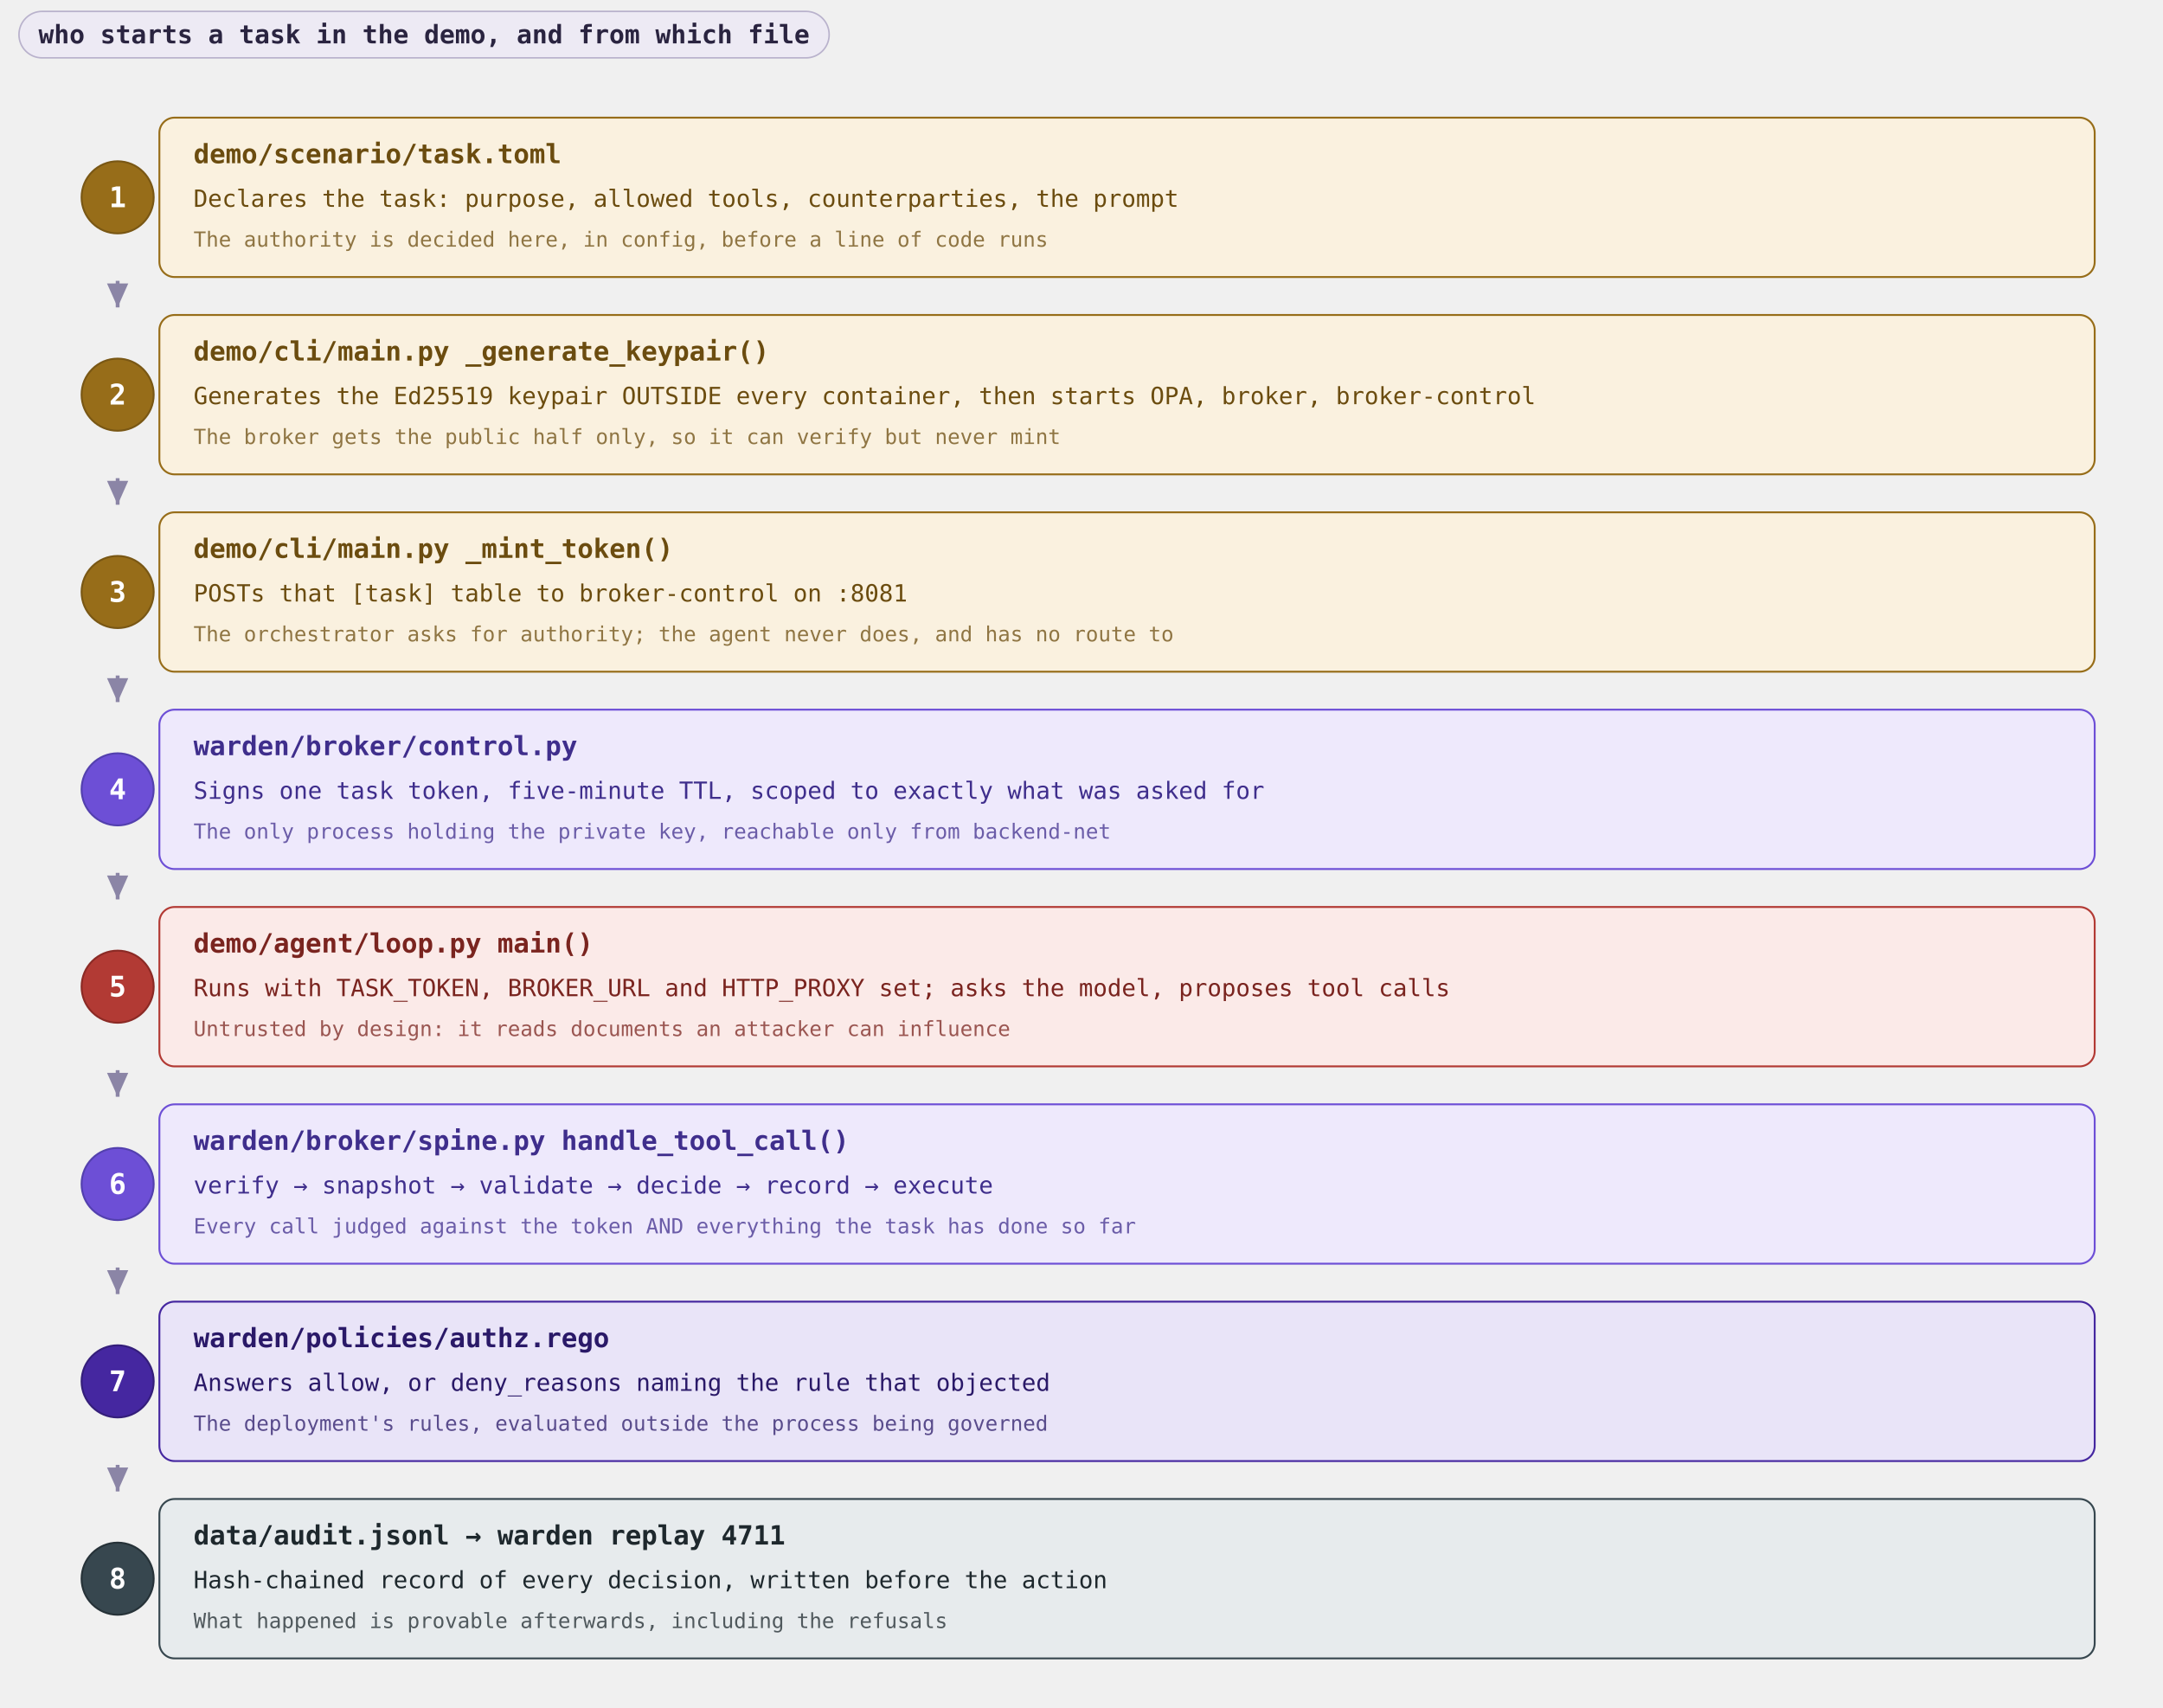
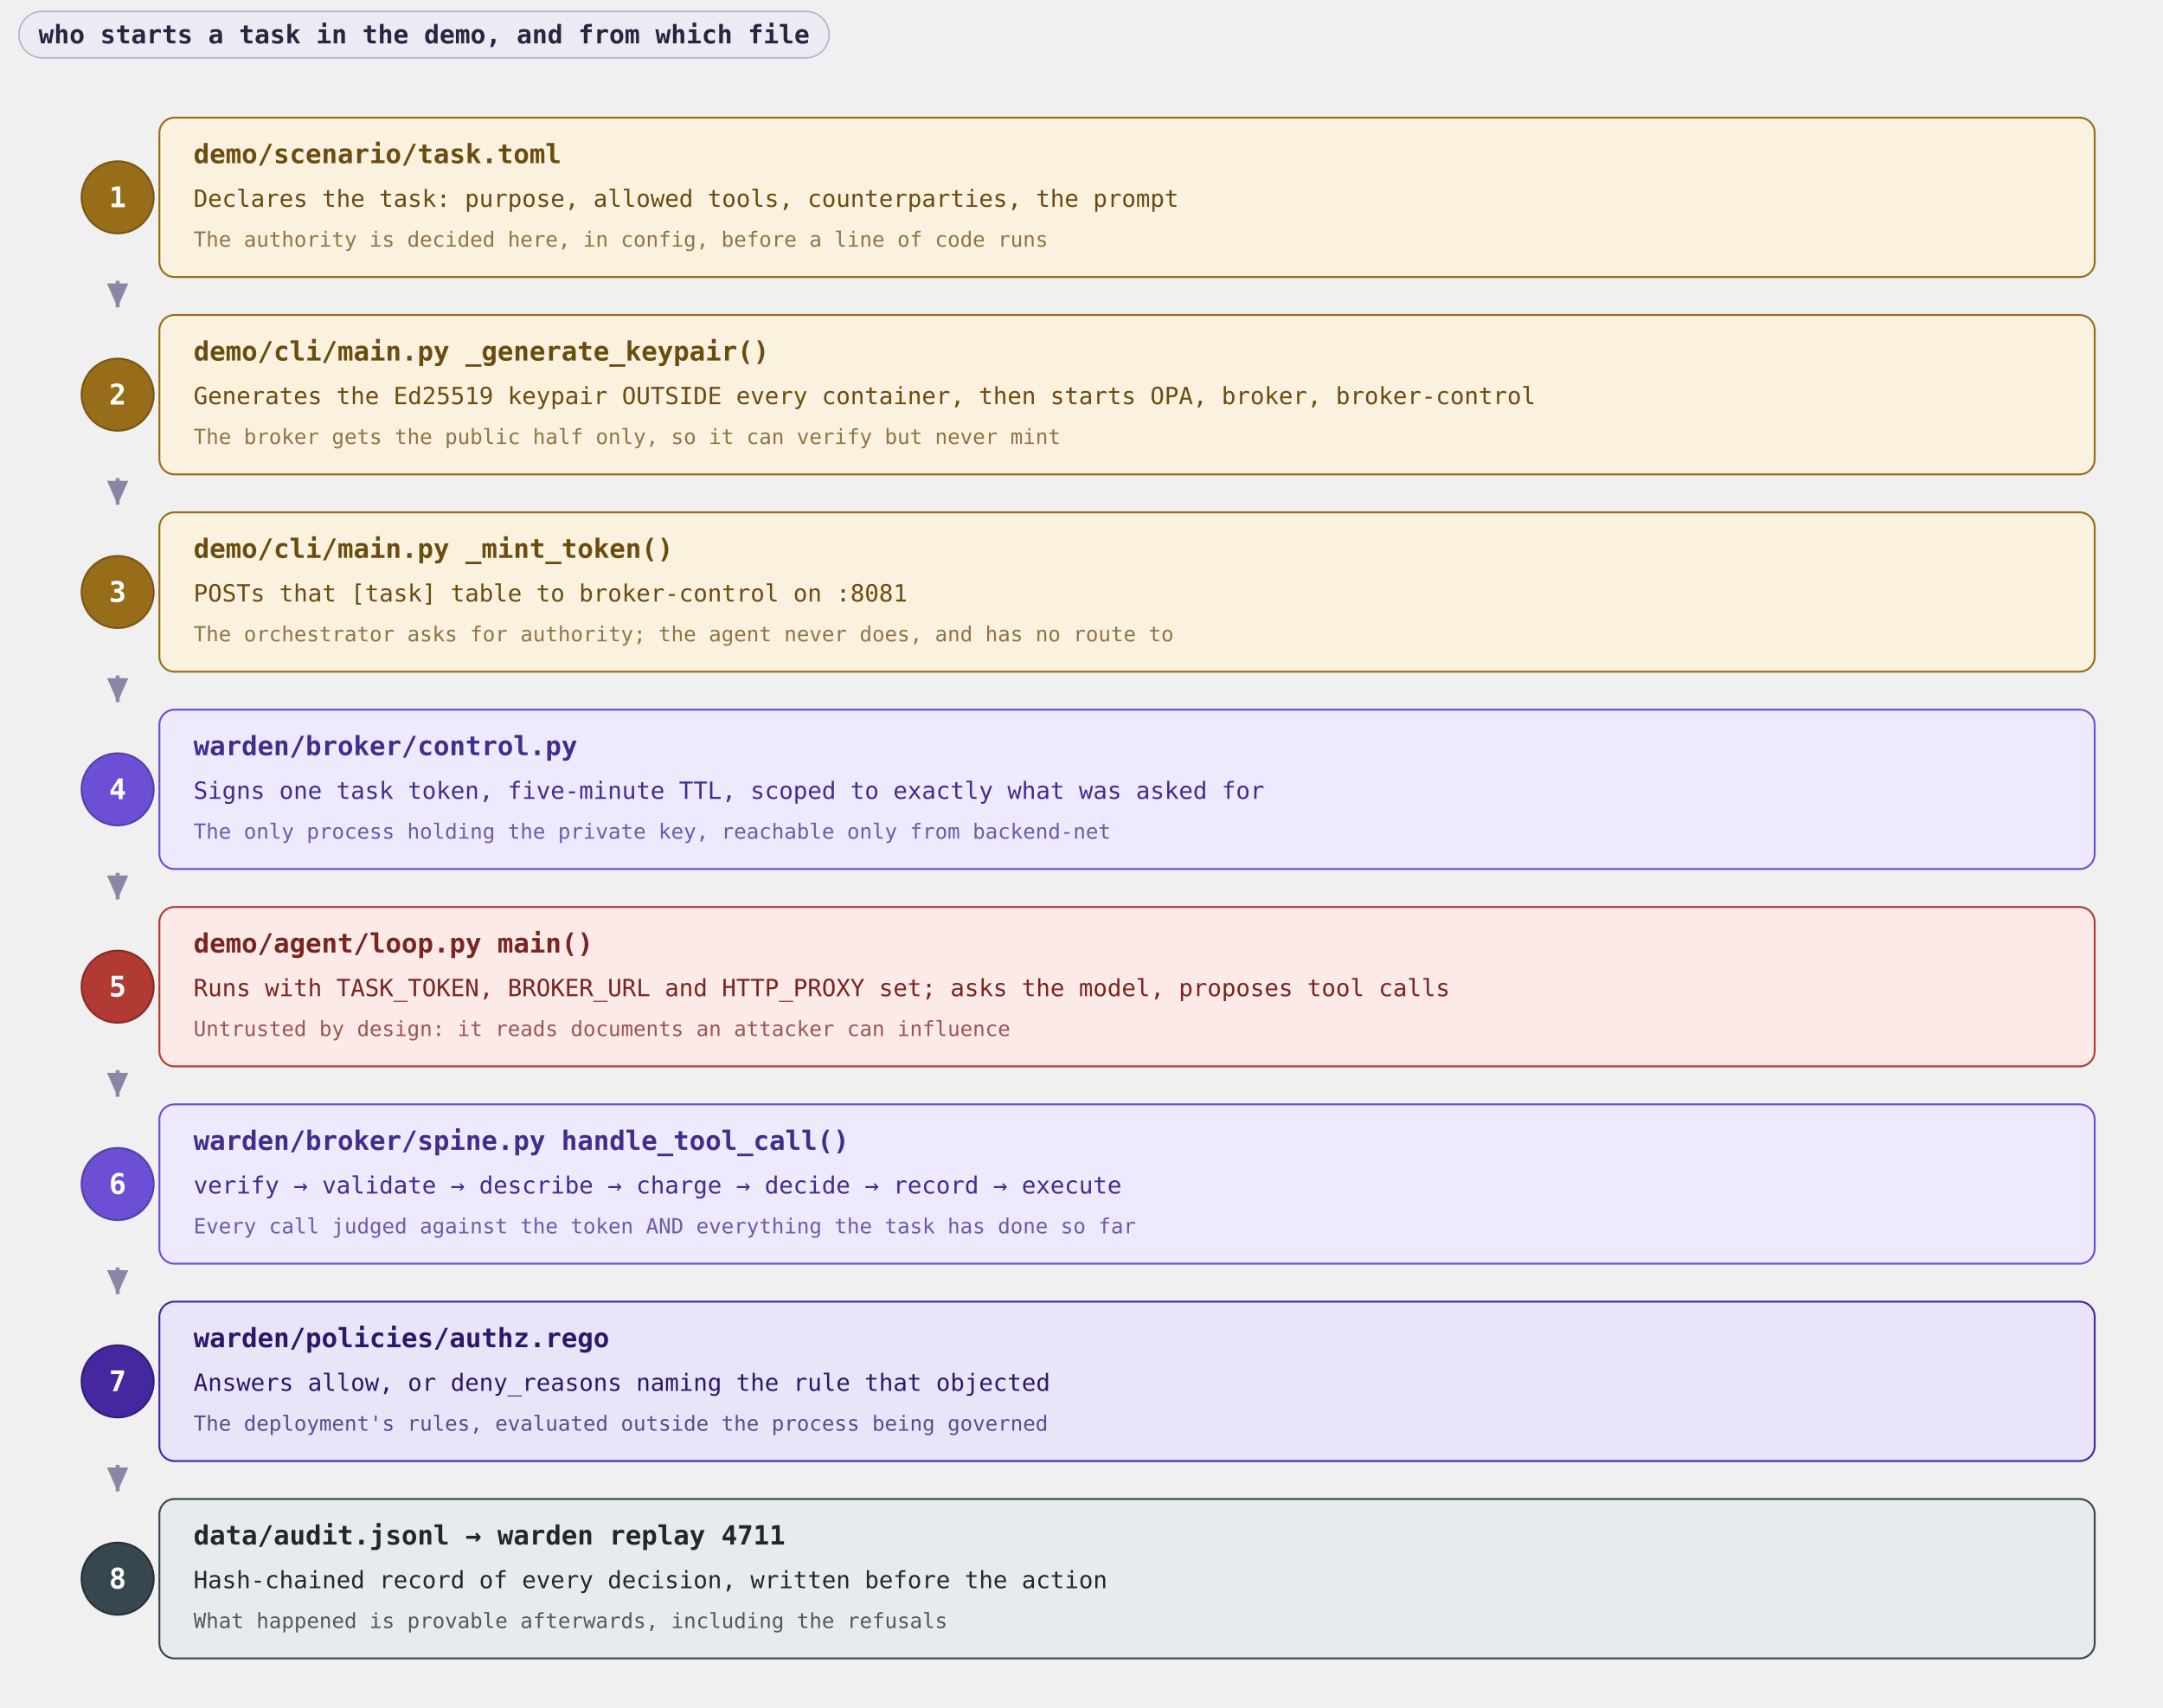
<svg xmlns="http://www.w3.org/2000/svg" viewBox="-10 0 1140 900" width="1140" height="900" role="img" aria-label="Eight steps from demo/scenario/task.toml to the audit log, naming the file responsible for each">
  <defs>
    <marker id="arrow" viewBox="0 0 10 10" refX="9" refY="5" markerWidth="7" markerHeight="7" orient="auto">
      <path d="M0,1 L9,5 L0,9 z" fill="#8B85A6" />
    </marker>
  </defs>
  <rect x="0.0" y="6.0" width="427.0" height="24.5" rx="12.2" fill="#EDEAF4" stroke="#B9B2CC" stroke-width="0.8" />
  <text x="213.5" y="18.2" fill="#2A2440" font-family="ui-monospace, SFMono-Regular, Menlo, Consolas, monospace" font-size="13.5" font-weight="600" text-anchor="middle" dominant-baseline="central">who starts a task in the demo, and from which file</text>
  <rect x="74" y="62" width="1020" height="84" rx="8" fill="#FAF1DF" stroke="#976D19" />
  <text x="92" y="86" fill="#6B4C0F" font-family="ui-monospace, SFMono-Regular, Menlo, Consolas, monospace" font-size="14" font-weight="700">demo/scenario/task.toml</text>
  <text x="92" y="109" fill="#6B4C0F" font-family="ui-monospace, SFMono-Regular, Menlo, Consolas, monospace" font-size="12.5">Declares the task: purpose, allowed tools, counterparties, the prompt</text>
  <text x="92" y="130" fill="#6B4C0F" font-family="ui-monospace, SFMono-Regular, Menlo, Consolas, monospace" font-size="11" opacity="0.75">The authority is decided here, in config, before a line of code runs</text>
  <circle cx="52" cy="104.0" r="19" fill="#976D19" stroke="#795714" />
  <text x="52" y="104.0" fill="#FFFFFF" font-family="ui-monospace, SFMono-Regular, Menlo, Consolas, monospace" font-size="15" font-weight="700" text-anchor="middle" dominant-baseline="central">1</text>
  <path d="M52,148 L52,162" fill="none" stroke="#8B85A6" stroke-width="2" marker-end="url(#arrow)" />
  <rect x="74" y="166" width="1020" height="84" rx="8" fill="#FAF1DF" stroke="#976D19" />
  <text x="92" y="190" fill="#6B4C0F" font-family="ui-monospace, SFMono-Regular, Menlo, Consolas, monospace" font-size="14" font-weight="700">demo/cli/main.py  _generate_keypair()</text>
  <text x="92" y="213" fill="#6B4C0F" font-family="ui-monospace, SFMono-Regular, Menlo, Consolas, monospace" font-size="12.5">Generates the Ed25519 keypair OUTSIDE every container, then starts OPA, broker, broker-control</text>
  <text x="92" y="234" fill="#6B4C0F" font-family="ui-monospace, SFMono-Regular, Menlo, Consolas, monospace" font-size="11" opacity="0.75">The broker gets the public half only, so it can verify but never mint</text>
  <circle cx="52" cy="208.0" r="19" fill="#976D19" stroke="#795714" />
  <text x="52" y="208.0" fill="#FFFFFF" font-family="ui-monospace, SFMono-Regular, Menlo, Consolas, monospace" font-size="15" font-weight="700" text-anchor="middle" dominant-baseline="central">2</text>
  <path d="M52,252 L52,266" fill="none" stroke="#8B85A6" stroke-width="2" marker-end="url(#arrow)" />
  <rect x="74" y="270" width="1020" height="84" rx="8" fill="#FAF1DF" stroke="#976D19" />
  <text x="92" y="294" fill="#6B4C0F" font-family="ui-monospace, SFMono-Regular, Menlo, Consolas, monospace" font-size="14" font-weight="700">demo/cli/main.py  _mint_token()</text>
  <text x="92" y="317" fill="#6B4C0F" font-family="ui-monospace, SFMono-Regular, Menlo, Consolas, monospace" font-size="12.5">POSTs that [task] table to broker-control on :8081</text>
  <text x="92" y="338" fill="#6B4C0F" font-family="ui-monospace, SFMono-Regular, Menlo, Consolas, monospace" font-size="11" opacity="0.75">The orchestrator asks for authority; the agent never does, and has no route to</text>
  <circle cx="52" cy="312.0" r="19" fill="#976D19" stroke="#795714" />
  <text x="52" y="312.0" fill="#FFFFFF" font-family="ui-monospace, SFMono-Regular, Menlo, Consolas, monospace" font-size="15" font-weight="700" text-anchor="middle" dominant-baseline="central">3</text>
  <path d="M52,356 L52,370" fill="none" stroke="#8B85A6" stroke-width="2" marker-end="url(#arrow)" />
  <rect x="74" y="374" width="1020" height="84" rx="8" fill="#EEE9FC" stroke="#6D4FD6" />
  <text x="92" y="398" fill="#3F2E8C" font-family="ui-monospace, SFMono-Regular, Menlo, Consolas, monospace" font-size="14" font-weight="700">warden/broker/control.py</text>
  <text x="92" y="421" fill="#3F2E8C" font-family="ui-monospace, SFMono-Regular, Menlo, Consolas, monospace" font-size="12.5">Signs one task token, five-minute TTL, scoped to exactly what was asked for</text>
  <text x="92" y="442" fill="#3F2E8C" font-family="ui-monospace, SFMono-Regular, Menlo, Consolas, monospace" font-size="11" opacity="0.75">The only process holding the private key, reachable only from backend-net</text>
  <circle cx="52" cy="416.0" r="19" fill="#6D4FD6" stroke="#5340AE" />
  <text x="52" y="416.0" fill="#FFFFFF" font-family="ui-monospace, SFMono-Regular, Menlo, Consolas, monospace" font-size="15" font-weight="700" text-anchor="middle" dominant-baseline="central">4</text>
  <path d="M52,460 L52,474" fill="none" stroke="#8B85A6" stroke-width="2" marker-end="url(#arrow)" />
  <rect x="74" y="478" width="1020" height="84" rx="8" fill="#FBEAE8" stroke="#B23A34" />
  <text x="92" y="502" fill="#7A241F" font-family="ui-monospace, SFMono-Regular, Menlo, Consolas, monospace" font-size="14" font-weight="700">demo/agent/loop.py  main()</text>
  <text x="92" y="525" fill="#7A241F" font-family="ui-monospace, SFMono-Regular, Menlo, Consolas, monospace" font-size="12.5">Runs with TASK_TOKEN, BROKER_URL and HTTP_PROXY set; asks the model, proposes tool calls</text>
  <text x="92" y="546" fill="#7A241F" font-family="ui-monospace, SFMono-Regular, Menlo, Consolas, monospace" font-size="11" opacity="0.75">Untrusted by design: it reads documents an attacker can influence</text>
  <circle cx="52" cy="520.0" r="19" fill="#B23A34" stroke="#8B2A25" />
  <text x="52" y="520.0" fill="#FFFFFF" font-family="ui-monospace, SFMono-Regular, Menlo, Consolas, monospace" font-size="15" font-weight="700" text-anchor="middle" dominant-baseline="central">5</text>
  <path d="M52,564 L52,578" fill="none" stroke="#8B85A6" stroke-width="2" marker-end="url(#arrow)" />
  <rect x="74" y="582" width="1020" height="84" rx="8" fill="#EEE9FC" stroke="#6D4FD6" />
  <text x="92" y="606" fill="#3F2E8C" font-family="ui-monospace, SFMono-Regular, Menlo, Consolas, monospace" font-size="14" font-weight="700">warden/broker/spine.py  handle_tool_call()</text>
-   <text x="92" y="629" fill="#3F2E8C" font-family="ui-monospace, SFMono-Regular, Menlo, Consolas, monospace" font-size="12.5">verify → snapshot → validate → decide → record → execute</text>
+   <text x="92" y="629" fill="#3F2E8C" font-family="ui-monospace, SFMono-Regular, Menlo, Consolas, monospace" font-size="12.5">verify → validate → describe → charge → decide → record → execute</text>
  <text x="92" y="650" fill="#3F2E8C" font-family="ui-monospace, SFMono-Regular, Menlo, Consolas, monospace" font-size="11" opacity="0.75">Every call judged against the token AND everything the task has done so far</text>
  <circle cx="52" cy="624.0" r="19" fill="#6D4FD6" stroke="#5340AE" />
  <text x="52" y="624.0" fill="#FFFFFF" font-family="ui-monospace, SFMono-Regular, Menlo, Consolas, monospace" font-size="15" font-weight="700" text-anchor="middle" dominant-baseline="central">6</text>
  <path d="M52,668 L52,682" fill="none" stroke="#8B85A6" stroke-width="2" marker-end="url(#arrow)" />
  <rect x="74" y="686" width="1020" height="84" rx="8" fill="#E9E4F8" stroke="#4527A0" />
  <text x="92" y="710" fill="#2A1968" font-family="ui-monospace, SFMono-Regular, Menlo, Consolas, monospace" font-size="14" font-weight="700">warden/policies/authz.rego</text>
  <text x="92" y="733" fill="#2A1968" font-family="ui-monospace, SFMono-Regular, Menlo, Consolas, monospace" font-size="12.5">Answers allow, or deny_reasons naming the rule that objected</text>
  <text x="92" y="754" fill="#2A1968" font-family="ui-monospace, SFMono-Regular, Menlo, Consolas, monospace" font-size="11" opacity="0.75">The deployment's rules, evaluated outside the process being governed</text>
  <circle cx="52" cy="728.0" r="19" fill="#4527A0" stroke="#341E7A" />
  <text x="52" y="728.0" fill="#FFFFFF" font-family="ui-monospace, SFMono-Regular, Menlo, Consolas, monospace" font-size="15" font-weight="700" text-anchor="middle" dominant-baseline="central">7</text>
  <path d="M52,772 L52,786" fill="none" stroke="#8B85A6" stroke-width="2" marker-end="url(#arrow)" />
  <rect x="74" y="790" width="1020" height="84" rx="8" fill="#E7EBED" stroke="#37474F" />
  <text x="92" y="814" fill="#1E282D" font-family="ui-monospace, SFMono-Regular, Menlo, Consolas, monospace" font-size="14" font-weight="700">data/audit.jsonl → warden replay 4711</text>
  <text x="92" y="837" fill="#1E282D" font-family="ui-monospace, SFMono-Regular, Menlo, Consolas, monospace" font-size="12.5">Hash-chained record of every decision, written before the action</text>
  <text x="92" y="858" fill="#1E282D" font-family="ui-monospace, SFMono-Regular, Menlo, Consolas, monospace" font-size="11" opacity="0.75">What happened is provable afterwards, including the refusals</text>
  <circle cx="52" cy="832.0" r="19" fill="#37474F" stroke="#263238" />
  <text x="52" y="832.0" fill="#FFFFFF" font-family="ui-monospace, SFMono-Regular, Menlo, Consolas, monospace" font-size="15" font-weight="700" text-anchor="middle" dominant-baseline="central">8</text>
</svg>
